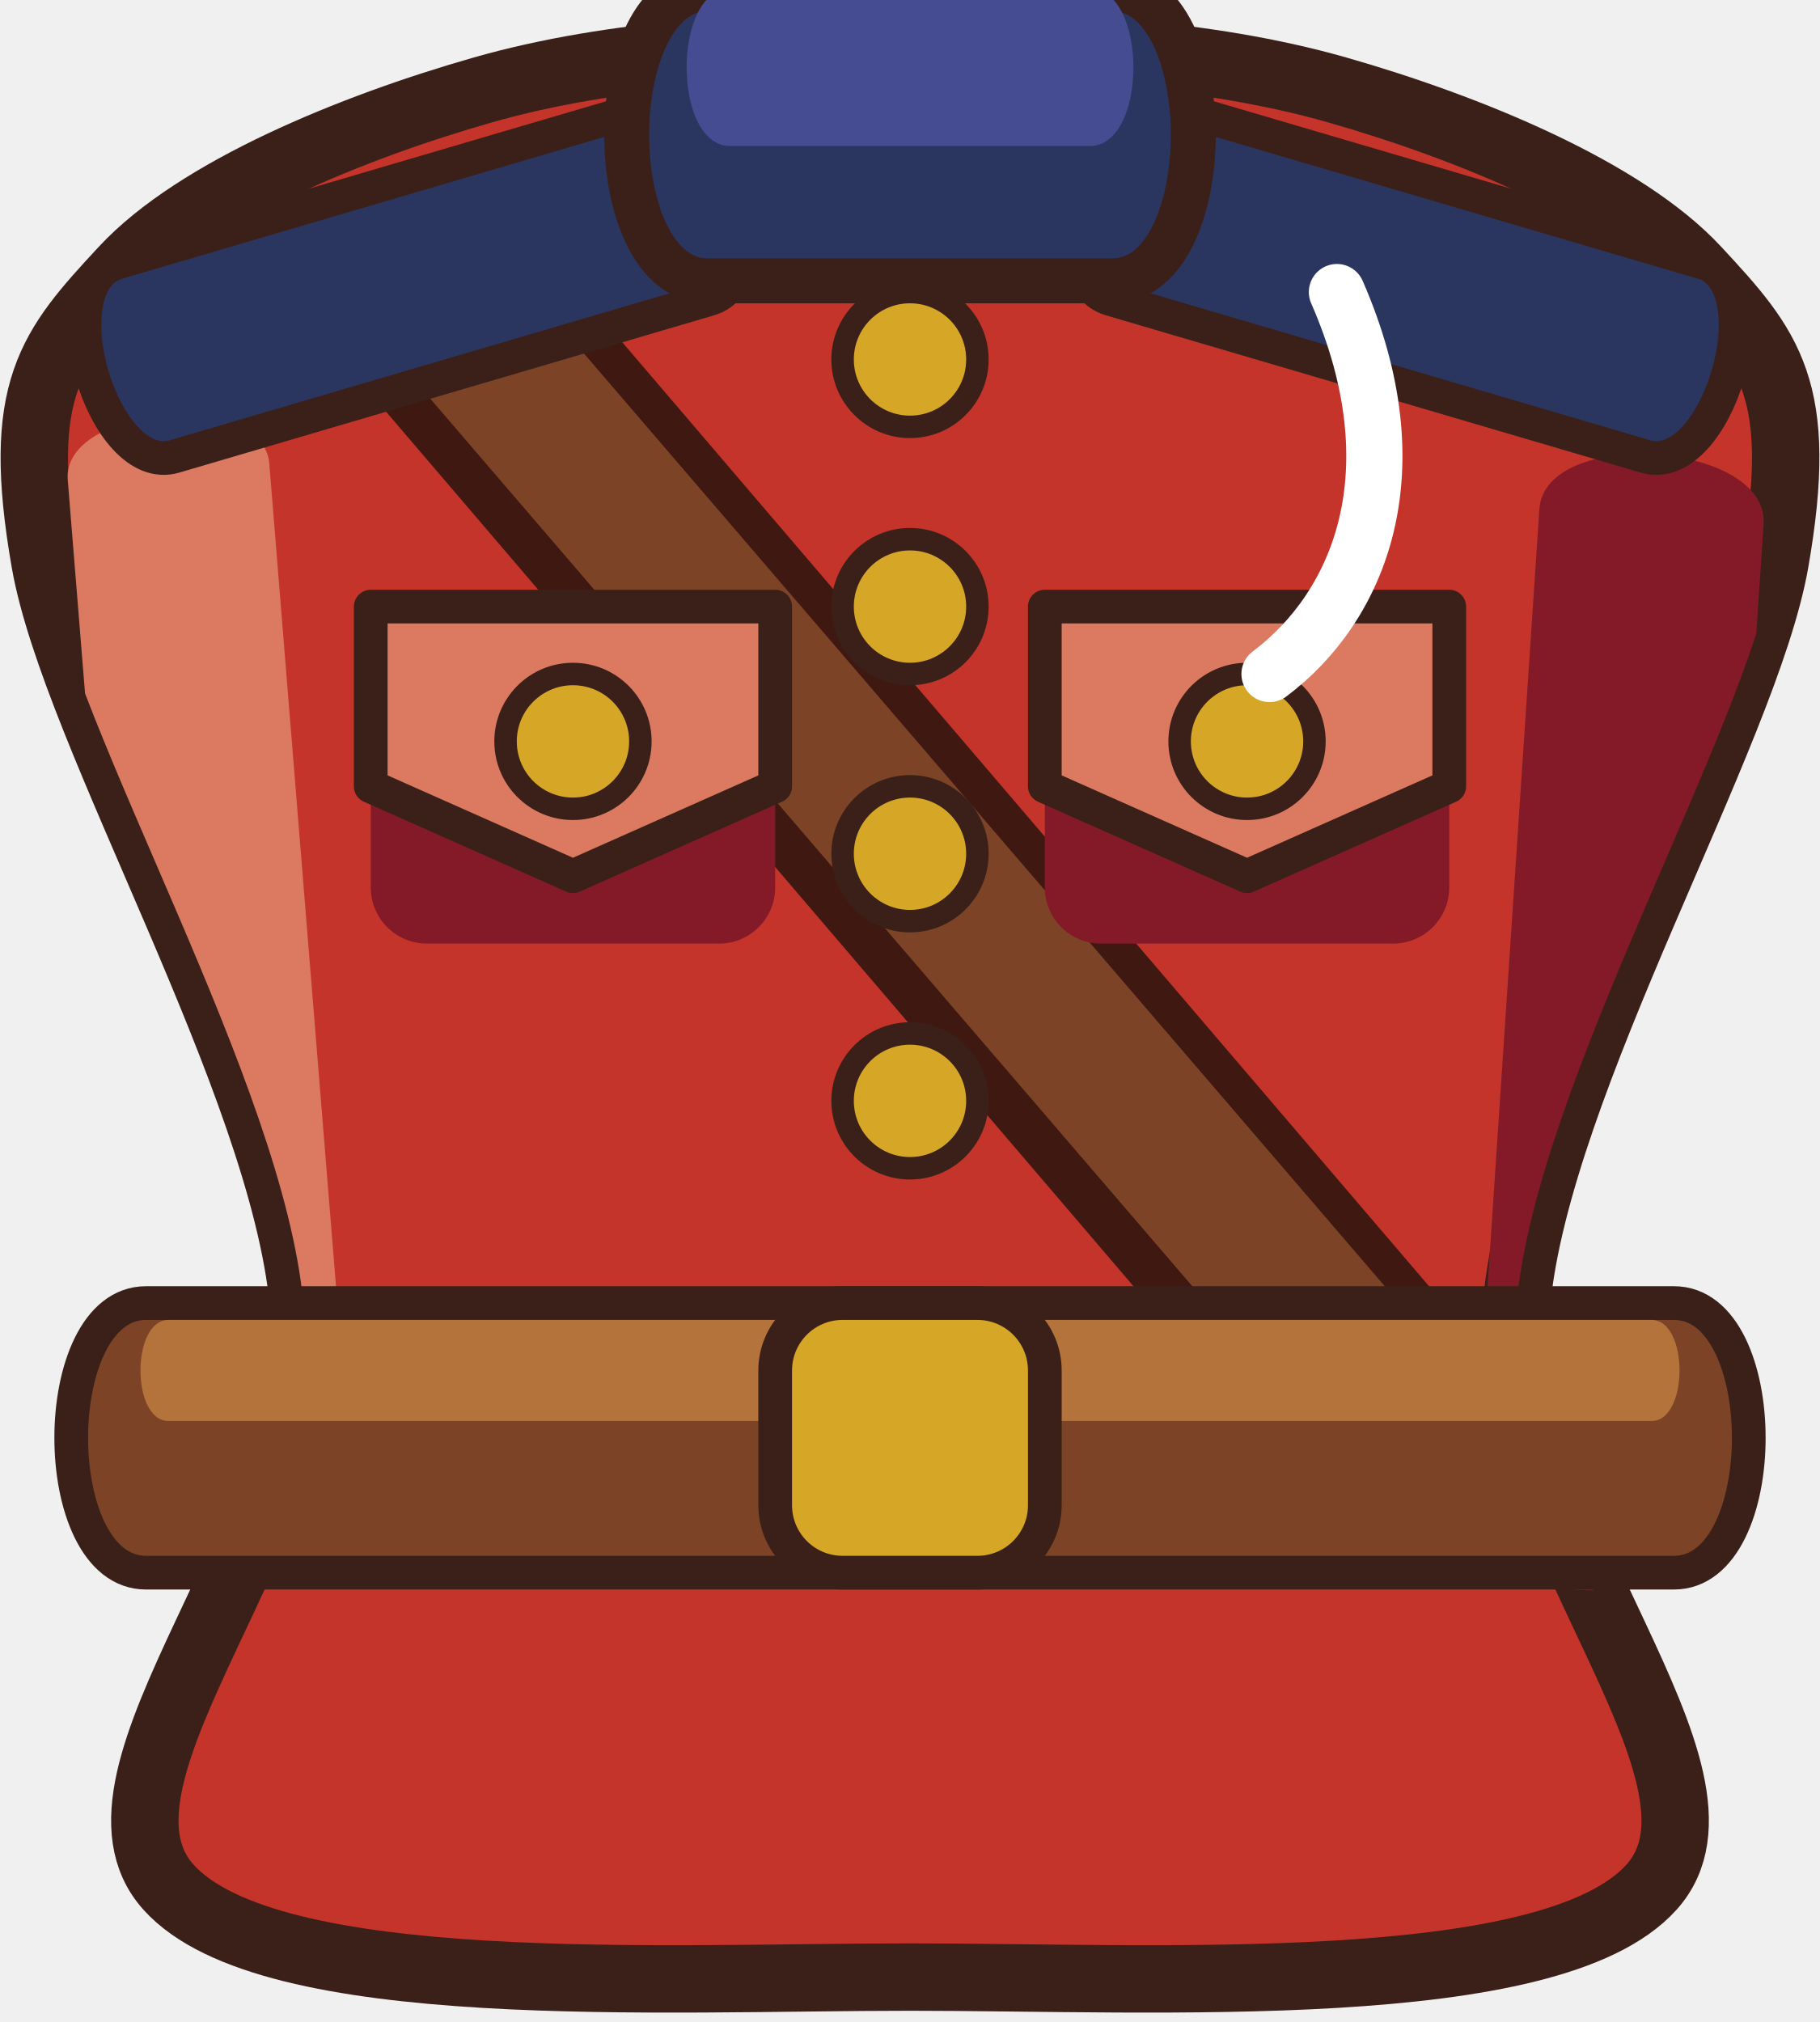
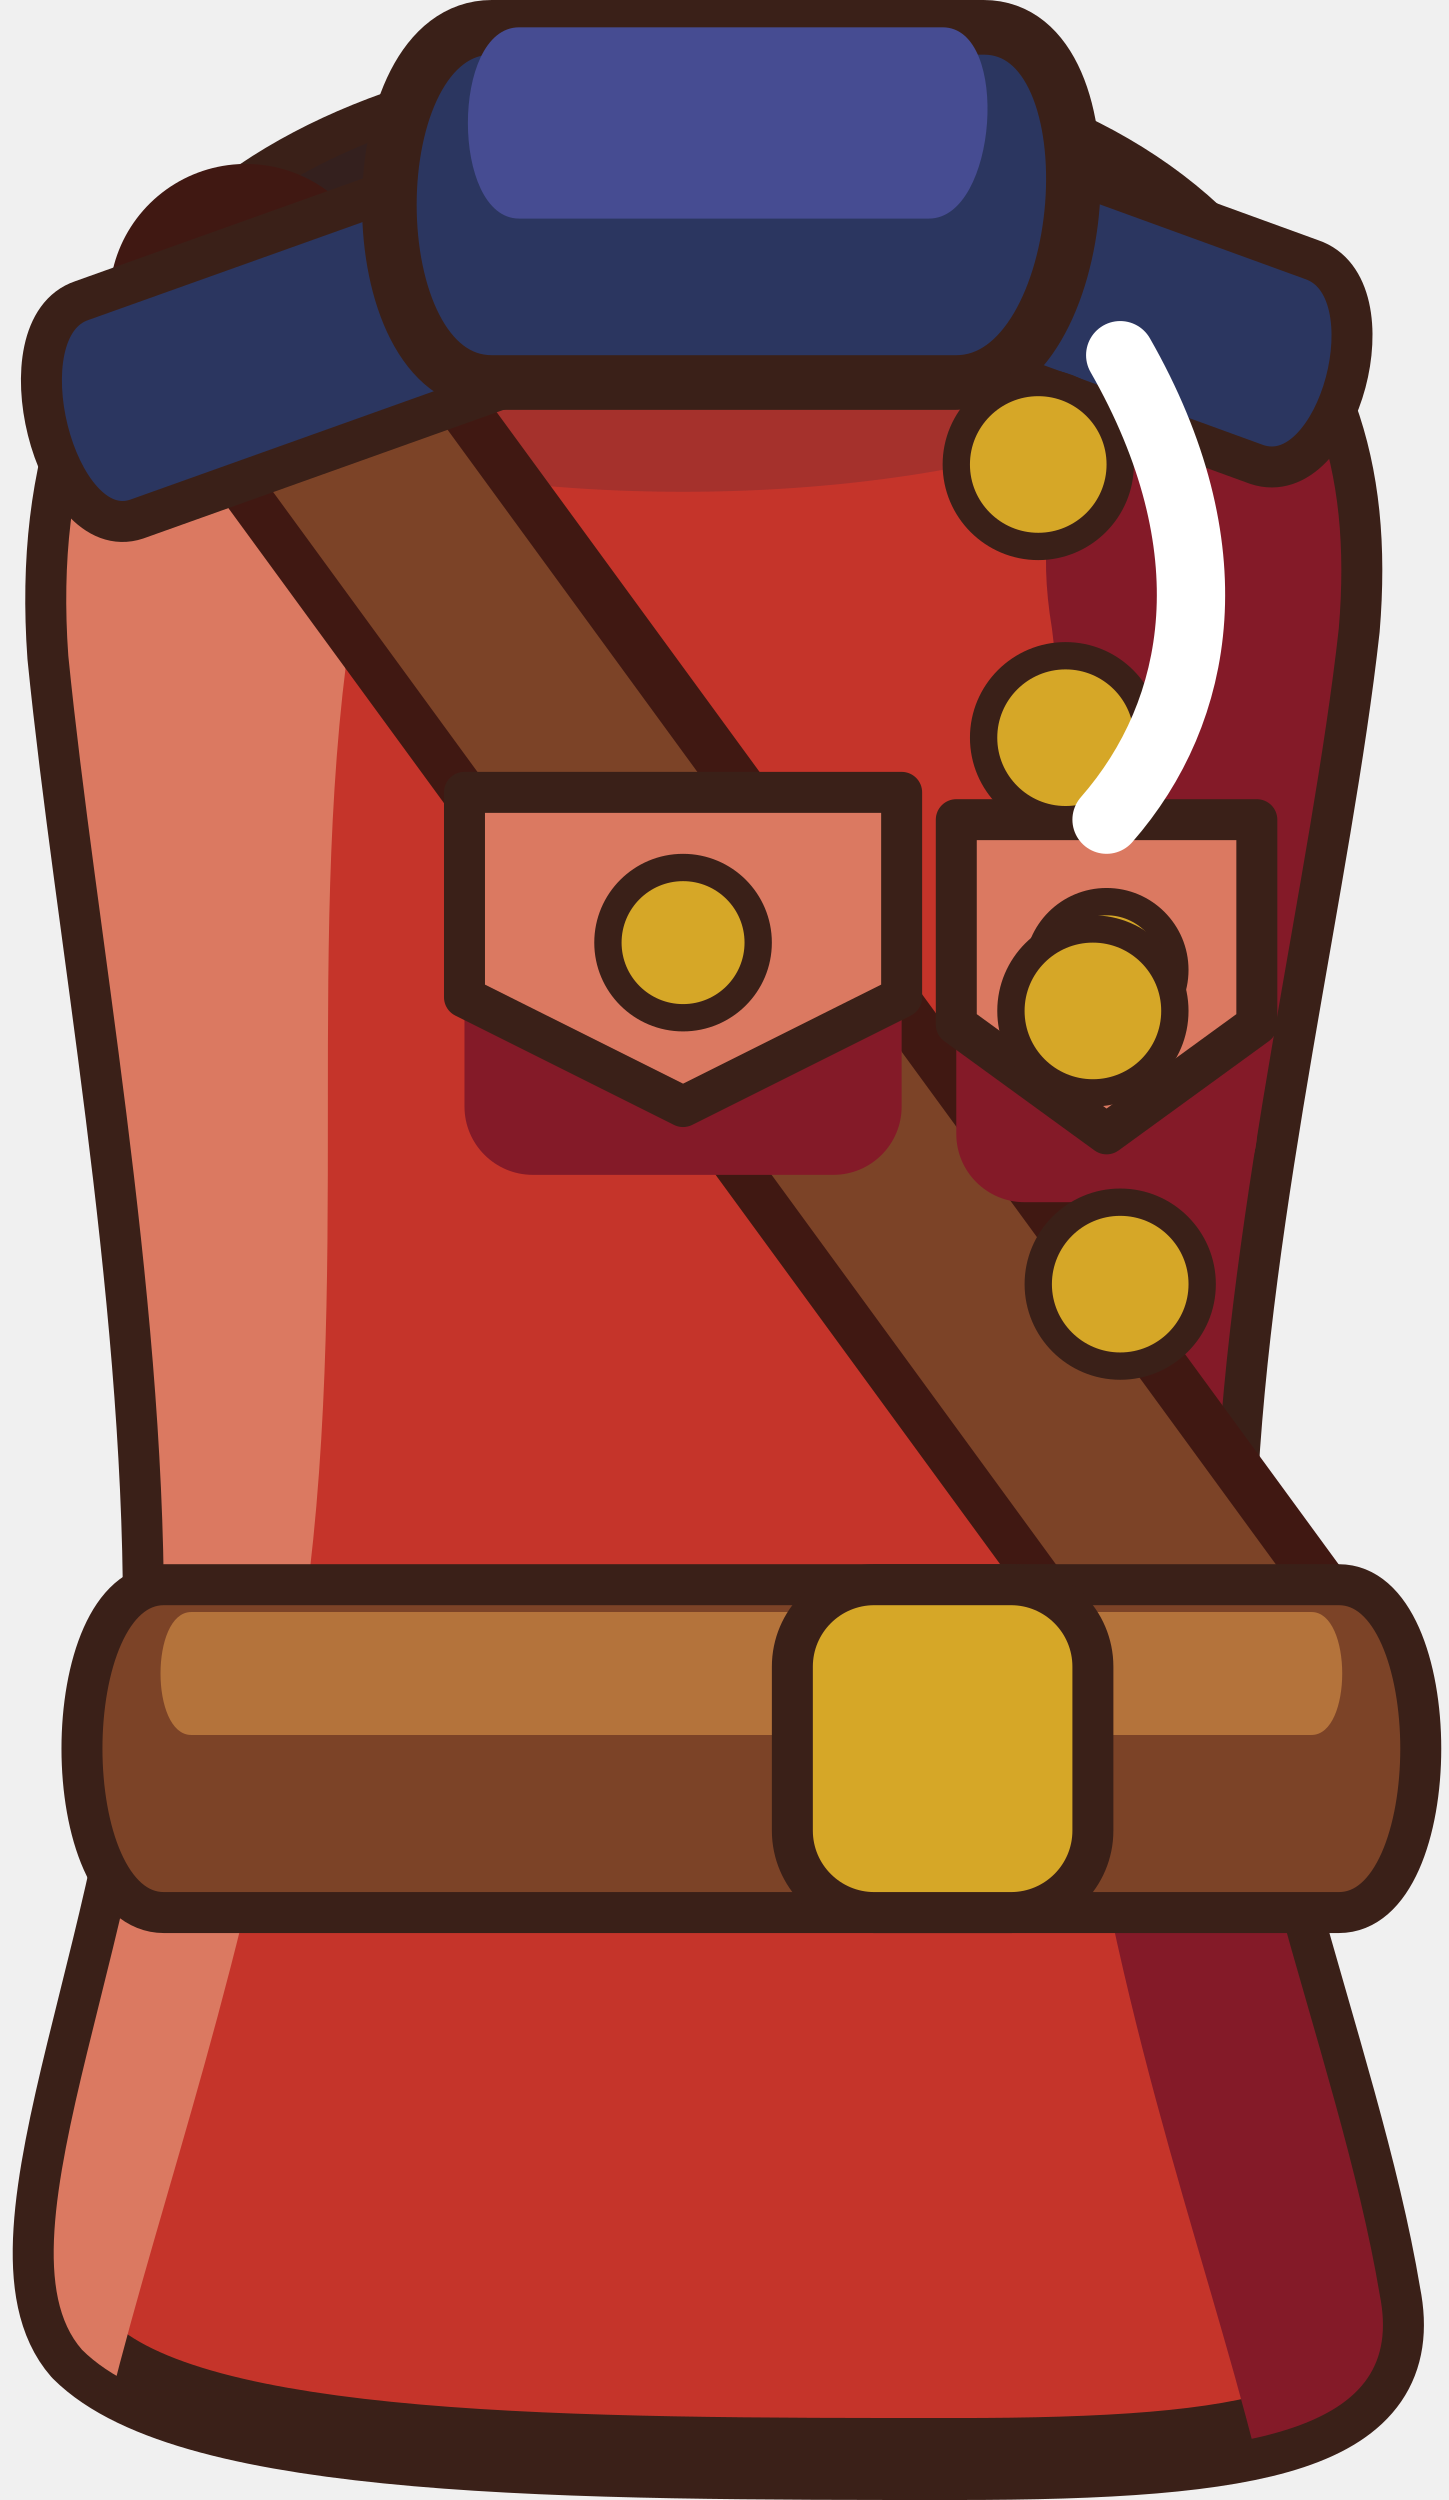
- <svg xmlns="http://www.w3.org/2000/svg" width="162" height="180" viewBox="39 120 162 180" shape-rendering="geometricPrecision">
-   <path d="M 120,124 C 132.67,124 146.33,124.67 158,128 C 169.67,131.33 183.5,137 190,144 C 196.5,151 199.67,154.67 197,170 C 194.33,185.33 175.83,216.33 174,236 C 172.17,255.67 195,278 186,288 C 177,298 142,296 120,296 C 98,296 63,298 54,288 C 45,278 67.83,255.67 66,236 C 64.17,216.33 45.67,185.33 43,170 C 40.33,154.67 43.5,151 50,144 C 56.5,137 70.33,131.33 82,128 C 93.67,124.67 107.33,124 120,124 Z" fill="#c5342a" stroke="#3a2018" stroke-width="6" stroke-linecap="round" stroke-linejoin="round" />
+ <svg xmlns="http://www.w3.org/2000/svg" width="106" height="183" viewBox="70 118 106 183" shape-rendering="geometricPrecision">
+   <path d="M 122,124 C 137,124 150,128 158,136 C 166,144 169,152 168,164 C 166,182 160,206 159,228 C 158,246 168,268 171,286 C 173,296 162,298 140,298 C 112,298 84,298 76,290 C 69,282 82,258 82,236 C 82,212 77,186 75,166 C 74,152 78,142 86,135 C 94,128 107,124 122,124 Z" fill="#c5342a" stroke="#3a2018" stroke-width="6" stroke-linecap="round" stroke-linejoin="round" />
  <defs>
    <clipPath id="tn">
-       <path d="M 120,124 C 132.67,124 146.33,124.67 158,128 C 169.67,131.33 183.5,137 190,144 C 196.5,151 199.67,154.67 197,170 C 194.33,185.33 175.83,216.33 174,236 C 172.17,255.67 195,278 186,288 C 177,298 142,296 120,296 C 98,296 63,298 54,288 C 45,278 67.83,255.67 66,236 C 64.17,216.33 45.67,185.33 43,170 C 40.33,154.67 43.5,151 50,144 C 56.5,137 70.33,131.33 82,128 C 93.67,124.67 107.33,124 120,124 Z" />
+       <path d="M 122,124 C 137,124 150,128 158,136 C 166,144 169,152 168,164 C 166,182 160,206 159,228 C 158,246 168,268 171,286 C 173,296 162,298 140,298 C 112,298 84,298 76,290 C 69,282 82,258 82,236 C 82,212 77,186 75,166 C 74,152 78,142 86,135 C 94,128 107,124 122,124 Z" />
    </clipPath>
  </defs>
  <g clip-path="url(#tn)">
-     <path d="M 45.03,162.73 L 51.03,236.73 C 51.57,243.37 69.51,241.91 68.97,235.27 L 62.97,161.27 C 62.43,154.63 44.49,156.09 45.03,162.73 Z" fill="#db7961" />
-     <path d="M 176.02,165.33 L 170.02,255.33 C 169.53,262.72 189.49,264.05 189.98,256.67 L 195.98,166.67 C 196.47,159.28 176.51,157.95 176.02,165.33 Z" fill="#841a28" />
+     <path d="M 80,150 C 92,144 98,150 96,162 C 92,186 96,212 92,238 C 88,262 82,278 78,294 L 58,294 L 58,150 Z" fill="#db7961" />
+     <path d="M 160,150 C 150,146 145,152 147,164 C 150,188 145,212 148,238 C 151,264 158,282 162,298 L 184,298 L 184,150 Z" fill="#841a28" />
+     <ellipse cx="120" cy="136" rx="46" ry="18" fill="#16203a" opacity="0.18" />
  </g>
-   <path d="M 74,142 L 168,252" fill="none" stroke="#401812" stroke-width="20" stroke-linecap="butt" stroke-linejoin="round" />
-   <path d="M 76,144 L 167,250" fill="none" stroke="#7c4327" stroke-width="13" stroke-linecap="butt" stroke-linejoin="round" />
-   <path d="M 97.06,129.37 L 49.46,143.37 C 43.07,145.25 48.15,162.51 54.54,160.63 L 102.14,146.63 C 108.53,144.75 103.45,127.49 97.06,129.37 Z" fill="#2b3660" stroke="#3a2018" stroke-width="3" stroke-linecap="round" stroke-linejoin="round" />
-   <path d="M 137.86,146.63 L 185.46,160.63 C 191.85,162.51 196.93,145.25 190.54,143.37 L 142.94,129.37 C 136.55,127.49 131.47,144.75 137.86,146.63 Z" fill="#2b3660" stroke="#3a2018" stroke-width="3" stroke-linecap="round" stroke-linejoin="round" />
-   <path d="M 102,145 L 138,145 C 147.62,145 147.62,119 138,119 L 102,119 C 92.38,119 92.38,145 102,145 Z" fill="#2b3660" stroke="#3a2018" stroke-width="4" stroke-linecap="round" stroke-linejoin="round" />
-   <path d="M 104,133 L 136,133 C 141.18,133 141.18,119 136,119 L 104,119 C 98.82,119 98.82,133 104,133 Z" fill="#464c92" />
-   <path d="M 52,260 L 188,260 C 196.88,260 196.88,236 188,236 L 52,236 C 43.12,236 43.12,260 52,260 Z" fill="#7c4327" stroke="#3a2018" stroke-width="3" stroke-linecap="round" stroke-linejoin="round" />
-   <path d="M 54,246.5 L 186,246.5 C 189.33,246.5 189.33,237.5 186,237.5 L 54,237.5 C 50.67,237.5 50.67,246.5 54,246.5 Z" fill="#b4733b" />
-   <rect x="108" y="236" width="24" height="24" rx="6" fill="#d6a727" stroke="#3a2018" stroke-width="3" />
-   <rect x="72" y="178" width="36" height="26" rx="5" fill="#841a28" />
-   <path d="M 72,174 L 108,174 L 108,190 L 90,198 L 72,190 Z" fill="#db7961" stroke="#3a2018" stroke-width="3" stroke-linecap="round" stroke-linejoin="round" />
-   <ellipse cx="90" cy="186" rx="6" ry="6" fill="#d6a727" stroke="#3a2018" stroke-width="2" />
-   <rect x="132" y="178" width="36" height="26" rx="5" fill="#841a28" />
-   <path d="M 132,174 L 168,174 L 168,190 L 150,198 L 132,190 Z" fill="#db7961" stroke="#3a2018" stroke-width="3" stroke-linecap="round" stroke-linejoin="round" />
-   <ellipse cx="150" cy="186" rx="6" ry="6" fill="#d6a727" stroke="#3a2018" stroke-width="2" />
-   <ellipse cx="120" cy="152" rx="6" ry="6" fill="#d6a727" stroke="#3a2018" stroke-width="2" />
-   <ellipse cx="120" cy="174" rx="6" ry="6" fill="#d6a727" stroke="#3a2018" stroke-width="2" />
-   <ellipse cx="120" cy="196" rx="6" ry="6" fill="#d6a727" stroke="#3a2018" stroke-width="2" />
-   <ellipse cx="120" cy="218" rx="6" ry="6" fill="#d6a727" stroke="#3a2018" stroke-width="2" />
-   <path d="M 158,146 C 165,162 160,174 152,180" fill="none" stroke="#ffffff" stroke-width="5" stroke-linecap="round" stroke-linejoin="round" />
+   <path d="M 88,140 L 164,244" fill="none" stroke="#401812" stroke-width="20" stroke-linecap="round" stroke-linejoin="round" />
+   <path d="M 90,143 L 163,243" fill="none" stroke="#7c4327" stroke-width="13" stroke-linecap="round" stroke-linejoin="round" />
+   <path d="M 104,130 L 76,140 C 70,142 74,158 80,156 L 108,146 C 114,144 110,128 104,130 Z" fill="#2b3660" stroke="#3a2018" stroke-width="3" stroke-linecap="round" stroke-linejoin="round" />
+   <path d="M 140,144 L 162,152 C 168,154 172,139 166,137 L 144,129 C 138,127 134,142 140,144 Z" fill="#2b3660" stroke="#3a2018" stroke-width="3" stroke-linecap="round" stroke-linejoin="round" />
+   <path d="M 106,146 L 140,146 C 150,146 152,120 142,120 L 106,120 C 96,120 96,146 106,146 Z" fill="#2b3660" stroke="#3a2018" stroke-width="4" stroke-linecap="round" stroke-linejoin="round" />
+   <path d="M 108,134 L 138,134 C 143,134 144,120 139,120 L 108,120 C 103,120 103,134 108,134 Z" fill="#464c92" />
+   <path d="M 82,258 L 168,258 C 176,258 176,234 168,234 L 82,234 C 74,234 74,258 82,258 Z" fill="#7c4327" stroke="#3a2018" stroke-width="3" stroke-linecap="round" stroke-linejoin="round" />
+   <path d="M 84,245 L 166,245 C 169,245 169,236 166,236 L 84,236 C 81,236 81,245 84,245 Z" fill="#b4733b" />
+   <rect x="128" y="234" width="22" height="24" rx="6" fill="#d6a727" stroke="#3a2018" stroke-width="3" />
+   <rect x="104" y="180" width="32" height="24" rx="5" fill="#841a28" />
+   <path d="M 104,176 L 136,176 L 136,191 L 120,199 L 104,191 Z" fill="#db7961" stroke="#3a2018" stroke-width="3" stroke-linecap="round" stroke-linejoin="round" />
+   <ellipse cx="120" cy="187" rx="5.5" ry="5.5" fill="#d6a727" stroke="#3a2018" stroke-width="2" />
+   <rect x="140" y="182" width="22" height="24" rx="5" fill="#841a28" />
+   <path d="M 140,178 L 162,178 L 162,193 L 151,201 L 140,193 Z" fill="#db7961" stroke="#3a2018" stroke-width="3" stroke-linecap="round" stroke-linejoin="round" />
+   <ellipse cx="151" cy="189" rx="5" ry="5" fill="#d6a727" stroke="#3a2018" stroke-width="2" />
+   <ellipse cx="146" cy="152" rx="6" ry="6" fill="#d6a727" stroke="#3a2018" stroke-width="2" />
+   <ellipse cx="148" cy="172" rx="6" ry="6" fill="#d6a727" stroke="#3a2018" stroke-width="2" />
+   <ellipse cx="150" cy="192" rx="6" ry="6" fill="#d6a727" stroke="#3a2018" stroke-width="2" />
+   <ellipse cx="152" cy="212" rx="6" ry="6" fill="#d6a727" stroke="#3a2018" stroke-width="2" />
+   <path d="M 152,144 C 160,158 158,170 151,178" fill="none" stroke="#ffffff" stroke-width="5" stroke-linecap="round" stroke-linejoin="round" />
</svg>
